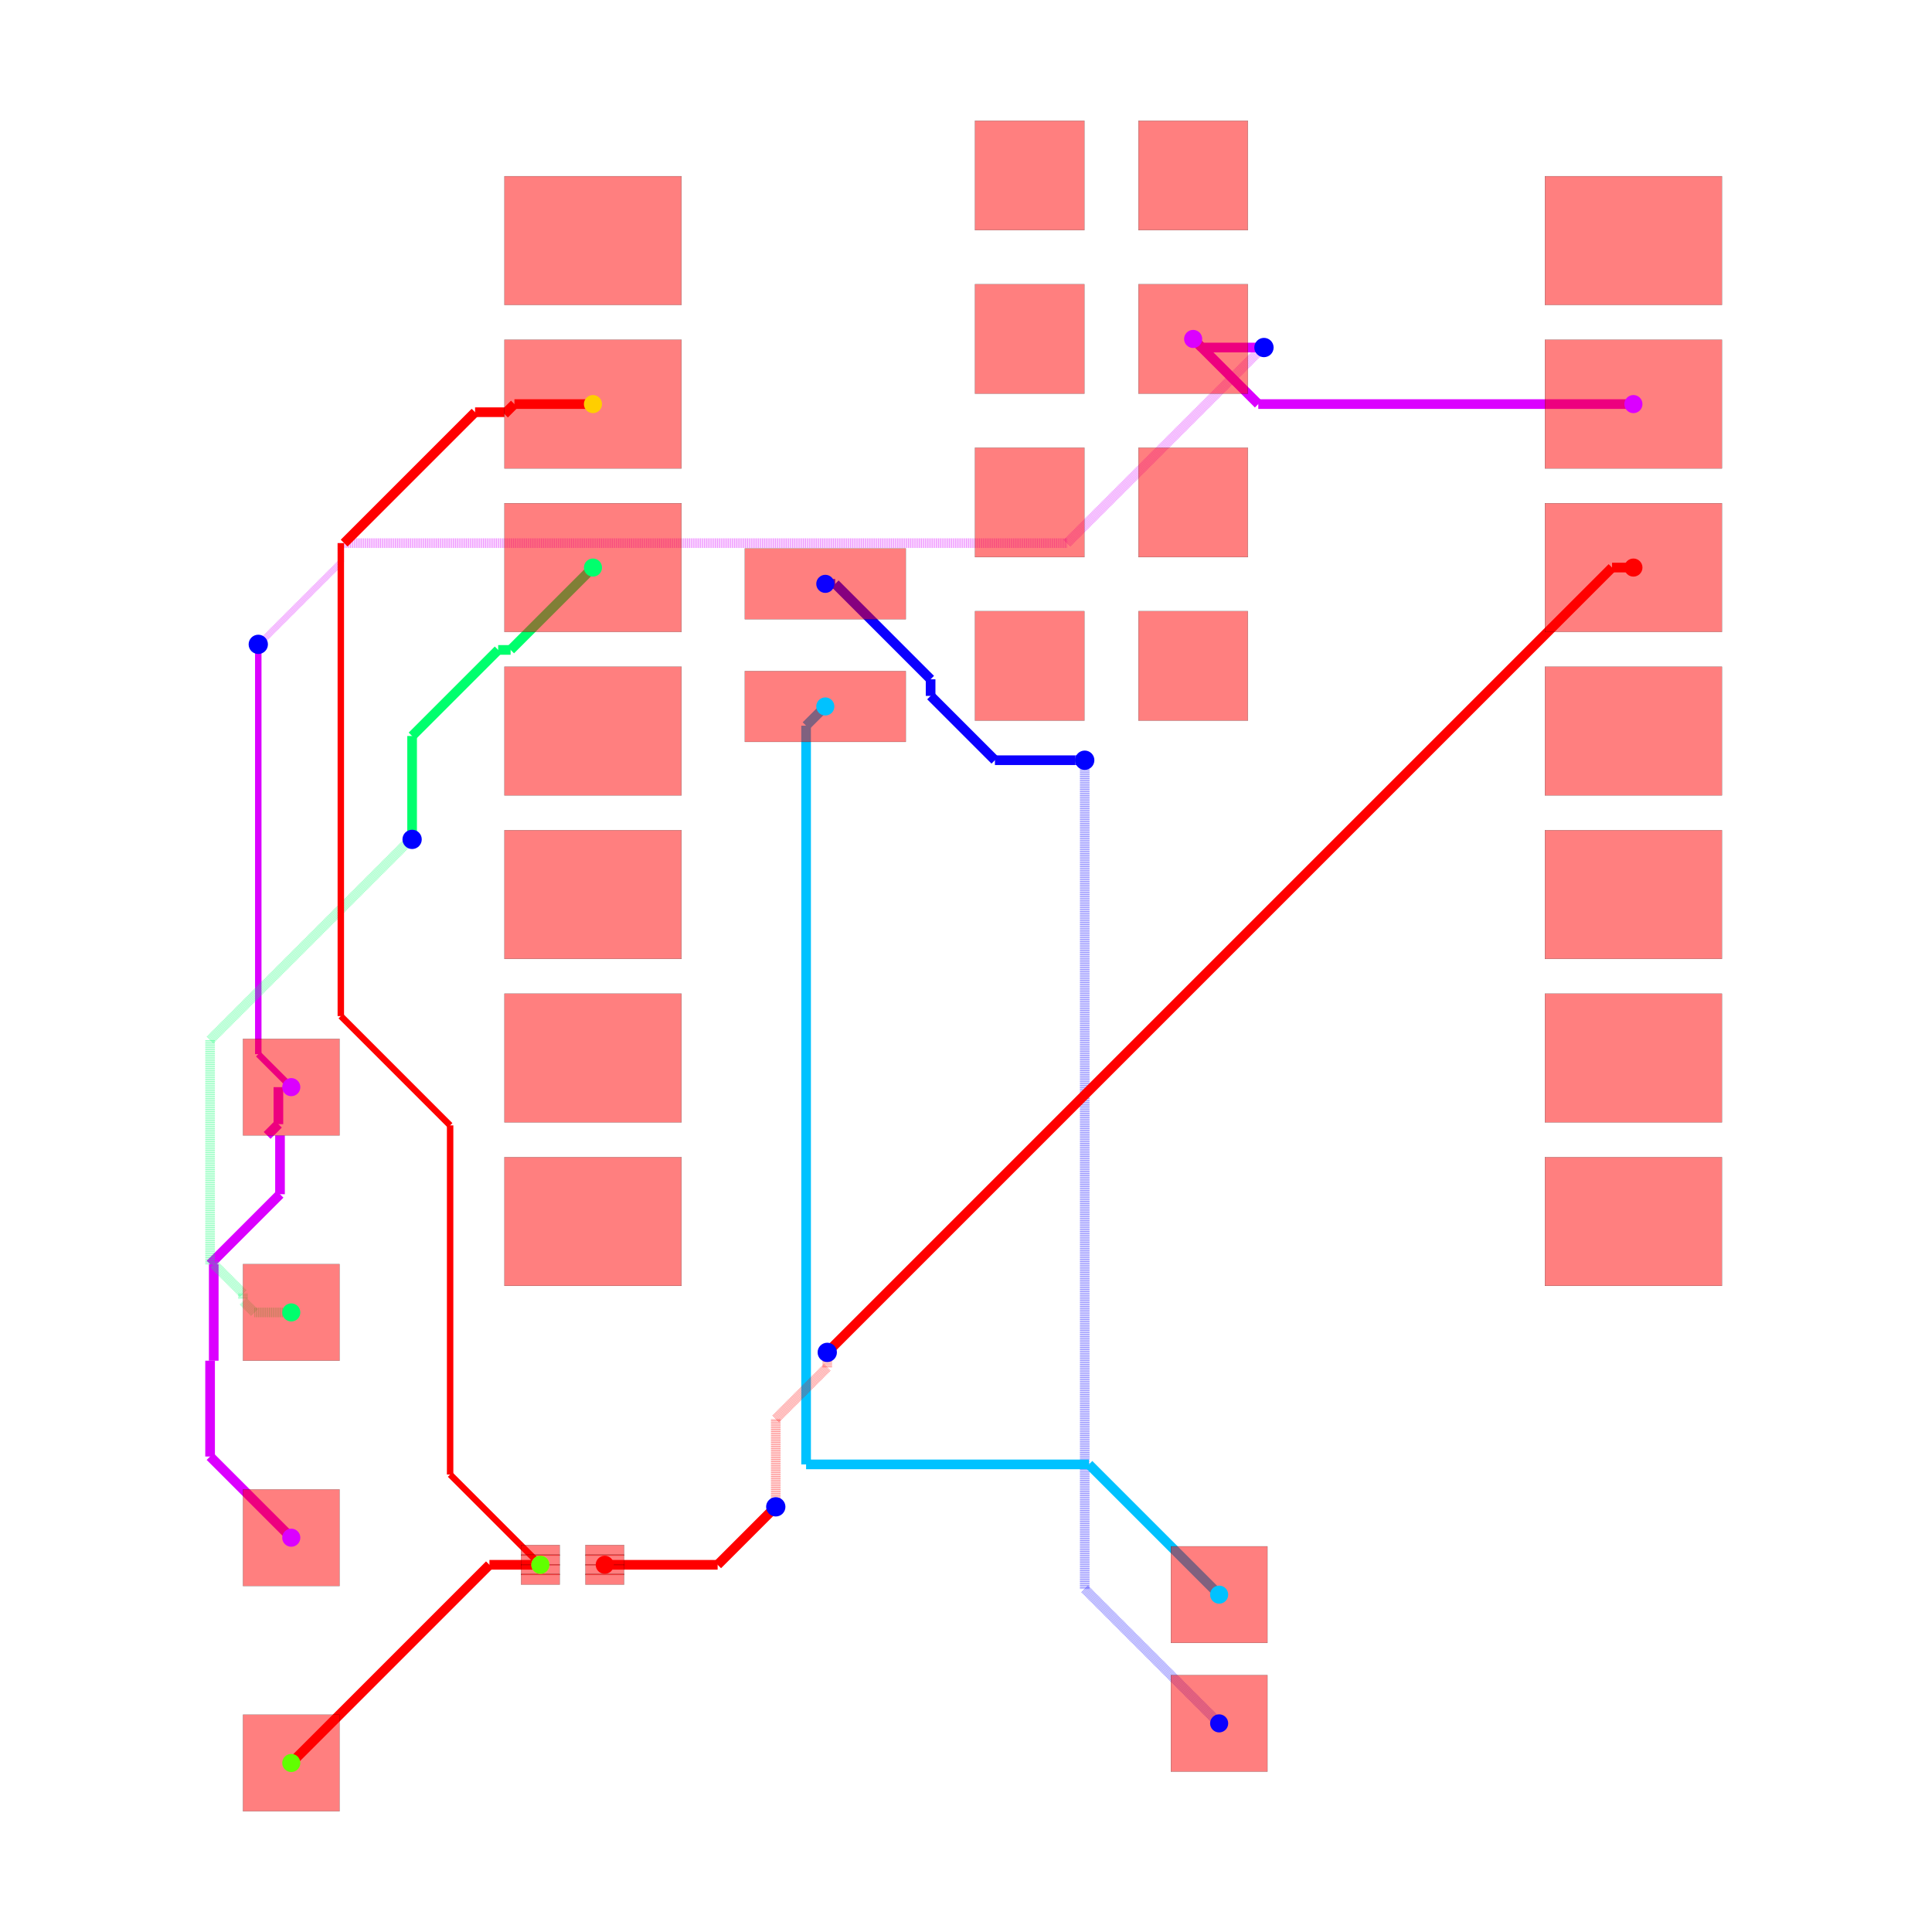
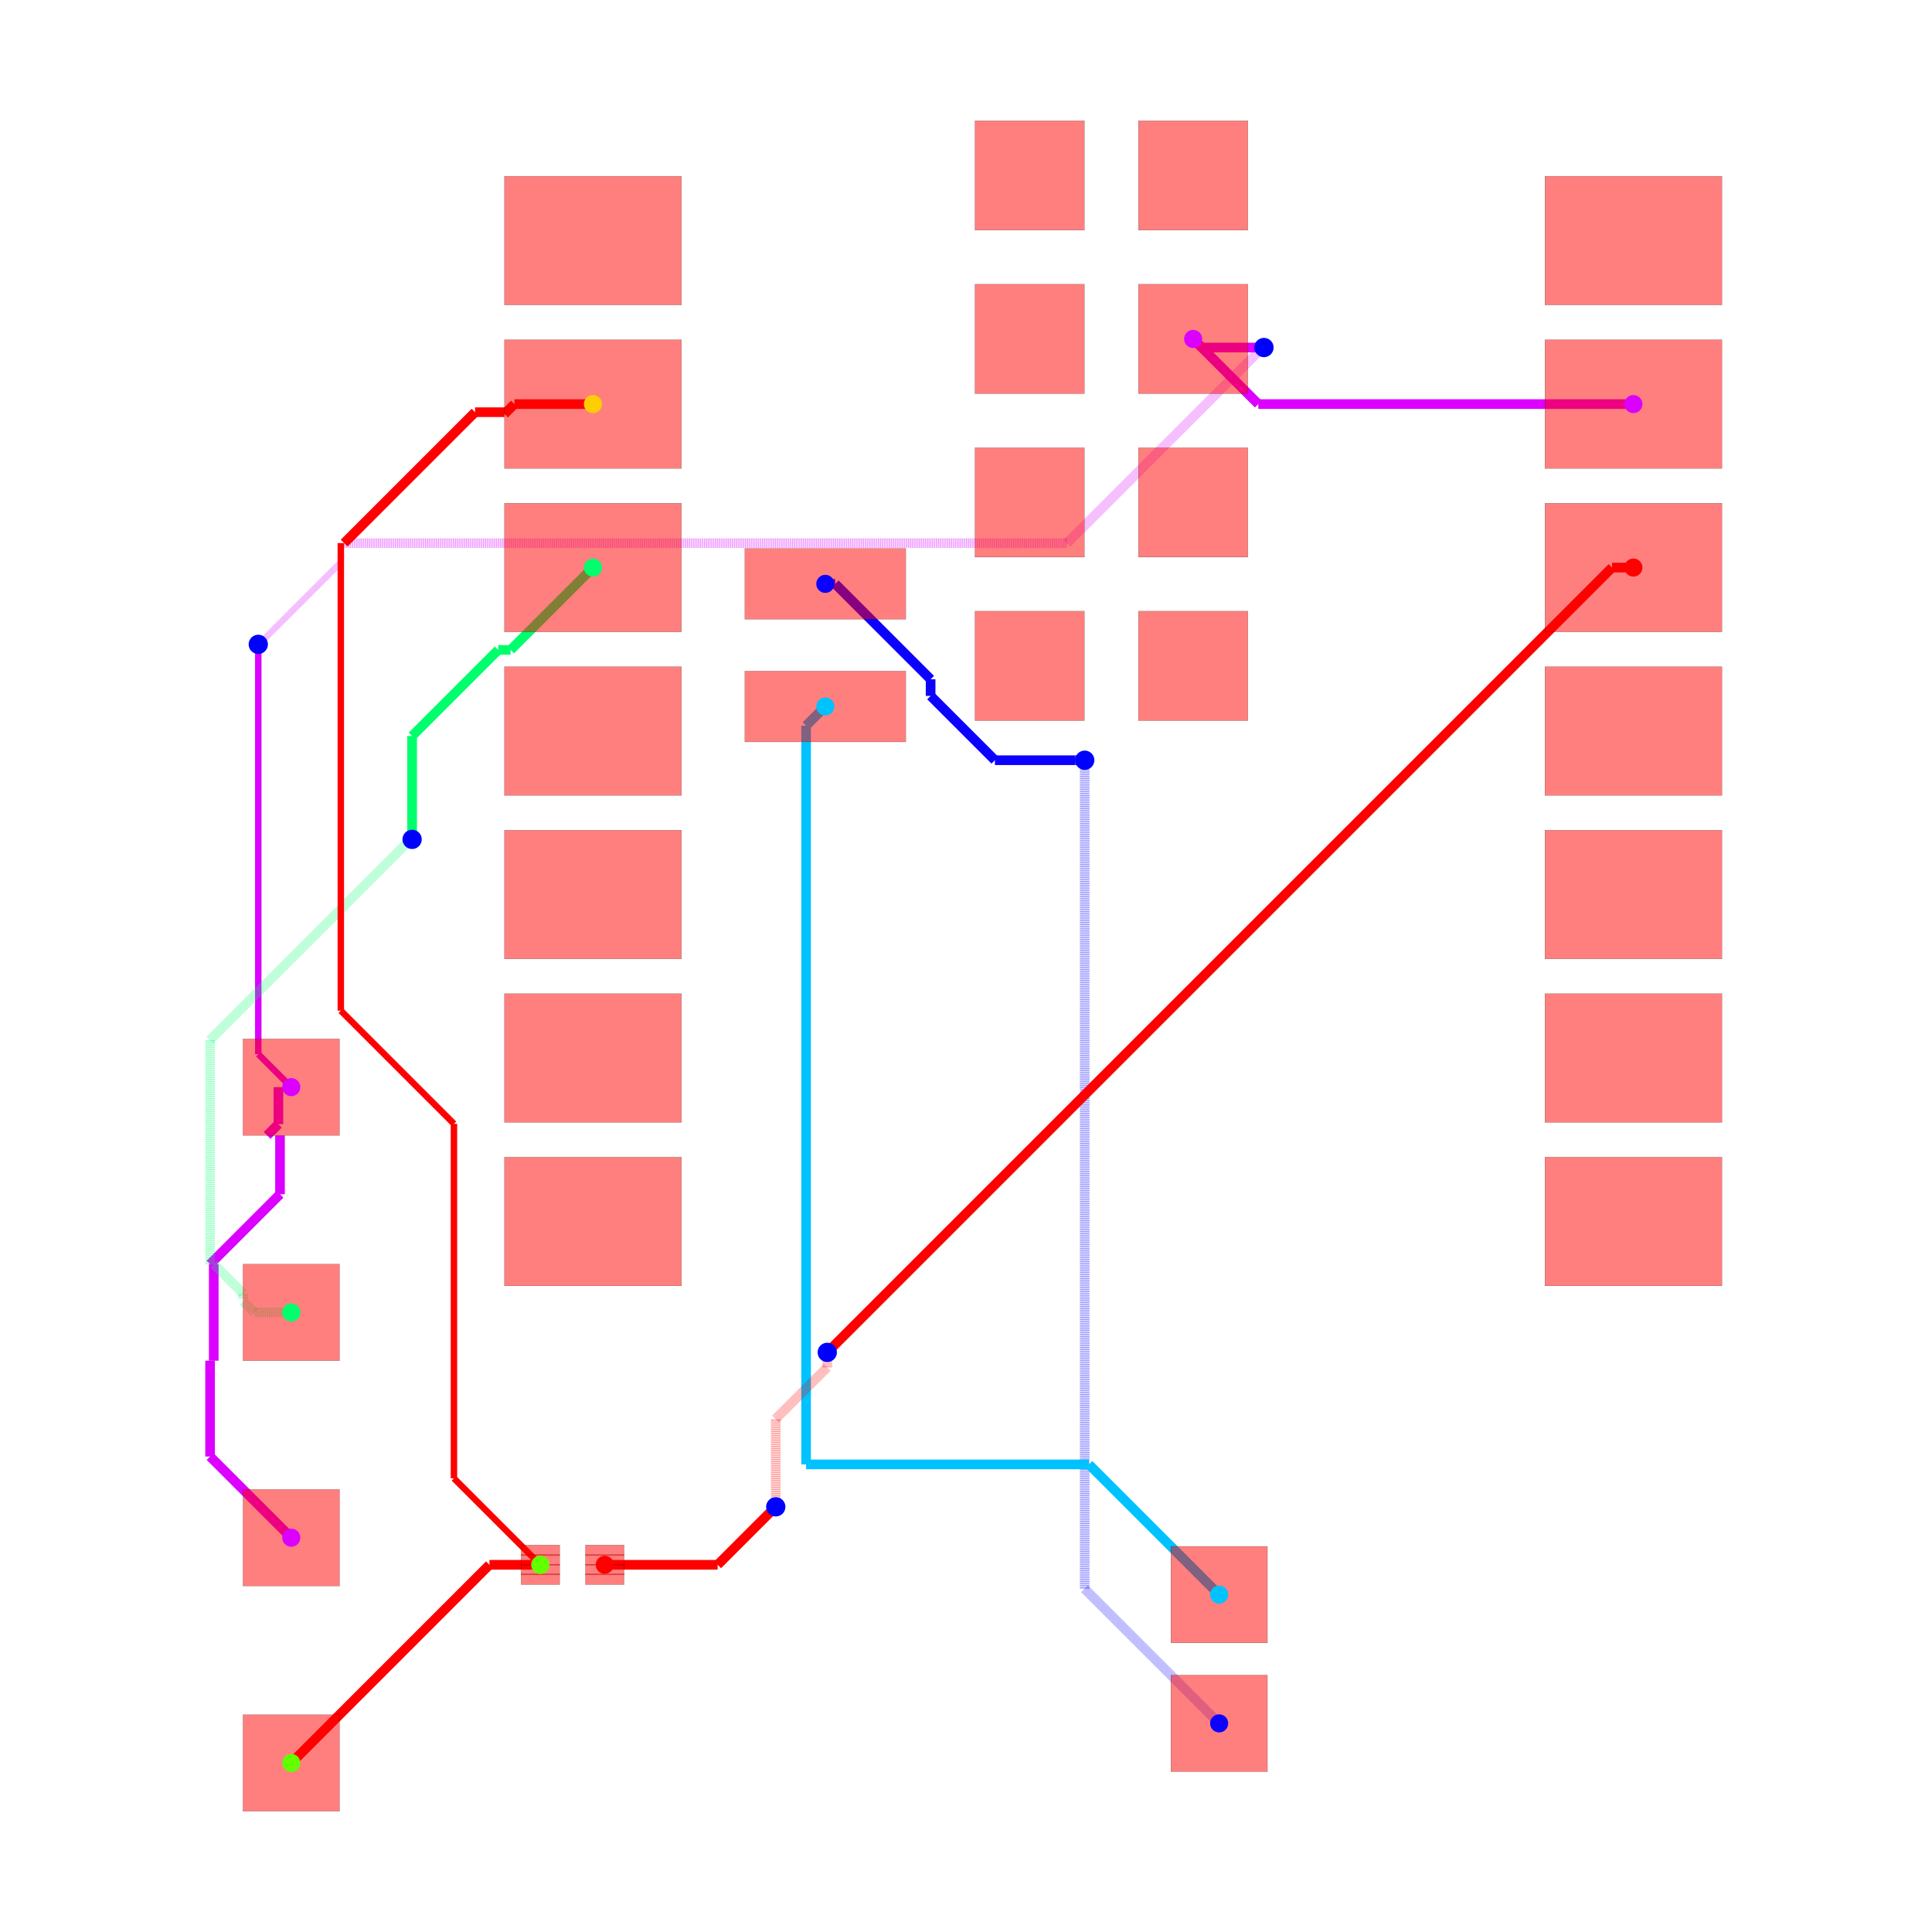
<svg xmlns="http://www.w3.org/2000/svg" width="640" height="640" viewBox="0 0 640 640">
  <rect width="100%" height="100%" fill="white" />
  <g>
    <polyline data-points="10.124772,9.533000000000001 4.296771999999999,9.533000000000001" data-type="line" data-label="" points="541.089,133.858 416.826,133.858" fill="none" stroke="hsl(291.429, 100%, 50%)" stroke-width="3.198" />
  </g>
  <g>
    <polyline data-points="4.296771999999999,9.533000000000001 3.2847720000000002,10.545" data-type="line" data-label="" points="416.826,133.858 395.249,112.28" fill="none" stroke="hsl(291.429, 100%, 50%)" stroke-width="3.198" />
  </g>
  <g>
    <polyline data-points="-10.927385294299684,-1.079453643315949 -10.927385294299684,-1.6544538216579736" data-type="line" data-label="" points="92.223,360.132 92.223,372.392" fill="none" stroke="hsl(291.429, 100%, 50%)" stroke-width="3.198" />
  </g>
  <g>
    <polyline data-points="-10.927385294299684,-1.6544538216579736 -11.102385294299685,-1.8294538216579743" data-type="line" data-label="" points="92.223,372.392 88.492,376.123" fill="none" stroke="hsl(291.429, 100%, 50%)" stroke-width="3.198" />
  </g>
  <g>
    <polyline data-points="-11.931880555555555,-5.329454 -11.931880555555555,-3.8294540000000006" data-type="line" data-label="" points="70.806,450.749 70.806,418.766" fill="none" stroke="hsl(291.429, 100%, 50%)" stroke-width="3.198" />
  </g>
  <g>
    <polyline data-points="-11.931880555555555,-3.8294540000000006 -11.931880555555555,-3.8294540000000006" data-type="line" data-label="" points="70.806,418.766 70.806,418.766" fill="none" stroke="hsl(291.429, 100%, 50%)" stroke-width="3.198" />
  </g>
  <g>
    <polyline data-points="-10.902385294299686,-1.8294538216579743 -10.902385294299686,-2.7431467942996868" data-type="line" data-label="" points="92.756,376.123 92.756,395.605" fill="none" stroke="hsl(291.429, 100%, 50%)" stroke-width="3.198" />
  </g>
  <g>
    <polyline data-points="-10.902385294299686,-2.7431467942996868 -11.988692499999999,-3.829454" data-type="line" data-label="" points="92.756,395.605 69.594,418.766" fill="none" stroke="hsl(291.429, 100%, 50%)" stroke-width="3.198" />
  </g>
  <g>
    <polyline data-points="-11.988692499999999,-5.329454 -11.988692499999999,-6.818146437615635" data-type="line" data-label="" points="69.594,450.749 69.594,482.49" fill="none" stroke="hsl(291.429, 100%, 50%)" stroke-width="3.198" />
  </g>
  <g>
    <polyline data-points="-11.988692499999999,-6.818146437615635 -10.727385294299685,-8.079453643315949" data-type="line" data-label="" points="69.594,482.49 96.487,509.383" fill="none" stroke="hsl(291.429, 100%, 50%)" stroke-width="3.198" />
  </g>
  <g>
    <polyline data-points="-9.957614,7.372842 -9.957614,7.073586506399378" data-type="line" data-label="" points="112.9,179.916 112.9,186.296" fill="none" stroke="rgba(217,0,255,0.5)" stroke-width="2.132" stroke-dasharray="0.2 0.2" />
  </g>
  <g>
    <polyline data-points="-9.957614,7.073586506399378 -11.160154271882279,5.871046234517099" data-type="line" data-label="" points="112.9,186.296 87.26,211.936" fill="none" stroke="rgba(217,0,255,0.5)" stroke-width="2.132" stroke-dasharray="0.2 0.2" />
  </g>
  <g>
    <polyline data-points="-11.160154271882279,5.871046234517099 -11.24,5.8" data-type="line" data-label="" points="87.26,211.936 85.558,213.451" fill="none" stroke="rgba(217,0,255,0.5)" stroke-width="2.132" stroke-dasharray="0.2 0.2" />
  </g>
  <g>
    <polyline data-points="-11.24,5.8 -11.24,-0.5668389376156338" data-type="line" data-label="" points="85.558,213.451 85.558,349.202" fill="none" stroke="hsl(291.429, 100%, 50%)" stroke-width="2.132" />
  </g>
  <g>
    <polyline data-points="-11.24,-0.5668389376156338 -10.727385294299685,-1.079453643315949" data-type="line" data-label="" points="85.558,349.202 96.487,360.132" fill="none" stroke="hsl(291.429, 100%, 50%)" stroke-width="2.132" />
  </g>
  <g>
    <polyline data-points="-9.90572857142857,7.3728419999999995 1.326144894046224,7.3728419999999995" data-type="line" data-label="" points="114.006,179.916 353.488,179.916" fill="none" stroke="rgba(217,0,255,0.5)" stroke-width="3.198" stroke-dasharray="0.2 0.2" />
  </g>
  <g>
    <polyline data-points="1.326144894046224,7.3728419999999995 4.344095884604521,10.390792990558296" data-type="line" data-label="" points="353.488,179.916 417.835,115.568" fill="none" stroke="rgba(217,0,255,0.5)" stroke-width="3.198" stroke-dasharray="0.2 0.2" />
  </g>
  <g>
    <polyline data-points="4.344095884604521,10.390792990558296 4.384772,10.411666666666669" data-type="line" data-label="" points="417.835,115.568 418.703,115.123" fill="none" stroke="rgba(217,0,255,0.5)" stroke-width="3.198" stroke-dasharray="0.2 0.2" />
  </g>
  <g>
    <polyline data-points="4.384772,10.411666666666669 3.4181053333333313,10.411666666666669" data-type="line" data-label="" points="418.703,115.123 398.092,115.123" fill="none" stroke="hsl(291.429, 100%, 50%)" stroke-width="3.198" />
  </g>
  <g>
    <polyline data-points="3.4181053333333313,10.411666666666669 3.2847720000000002,10.545" data-type="line" data-label="" points="398.092,115.123 395.249,112.28" fill="none" stroke="hsl(291.429, 100%, 50%)" stroke-width="3.198" />
  </g>
  <g>
    <polyline data-points="-2.4302279999999996,6.74 -2.2768644929522828,6.74" data-type="line" data-label="" points="273.396,193.409 276.666,193.409" fill="none" stroke="hsl(242.857, 100%, 50%)" stroke-width="3.198" />
  </g>
  <g>
    <polyline data-points="-2.2768644929522828,6.74 -0.7943886527408757,5.257524159788593" data-type="line" data-label="" points="276.666,193.409 308.275,225.018" fill="none" stroke="hsl(242.857, 100%, 50%)" stroke-width="3.198" />
  </g>
  <g>
    <polyline data-points="-0.7943886527408757,5.257524159788593 -0.7943886527408757,4.999222512382117" data-type="line" data-label="" points="308.275,225.018 308.275,230.525" fill="none" stroke="hsl(242.857, 100%, 50%)" stroke-width="3.198" />
  </g>
  <g>
    <polyline data-points="-0.7943886527408757,4.999222512382117 0.20483385964123993,4.000000000000001" data-type="line" data-label="" points="308.275,230.525 329.58,251.83" fill="none" stroke="hsl(242.857, 100%, 50%)" stroke-width="3.198" />
  </g>
  <g>
    <polyline data-points="0.20483385964123993,4.000000000000001 1.4545000524077683,4.000000000000001" data-type="line" data-label="" points="329.58,251.83 356.225,251.83" fill="none" stroke="hsl(242.857, 100%, 50%)" stroke-width="3.198" />
  </g>
  <g>
    <polyline data-points="1.4545000524077683,4.000000000000001 1.4545000524077683,4.000000000000001" data-type="line" data-label="" points="356.225,251.83 356.225,251.83" fill="none" stroke="hsl(242.857, 100%, 50%)" stroke-width="3.198" />
  </g>
  <g>
    <polyline data-points="1.4545000524077683,4.000000000000001 1.6,4.000000000000001" data-type="line" data-label="" points="356.225,251.83 359.327,251.83" fill="none" stroke="hsl(242.857, 100%, 50%)" stroke-width="3.198" />
  </g>
  <g>
    <polyline data-points="1.6,4.000000000000001 1.6,-8.875642031940636" data-type="line" data-label="" points="359.327,251.83 359.327,526.359" fill="none" stroke="rgba(8,0,255,0.5)" stroke-width="3.198" stroke-dasharray="0.2 0.2" />
  </g>
  <g>
    <polyline data-points="1.6,-8.875642031940636 3.6885631738662035,-10.96420520580684" data-type="line" data-label="" points="359.327,526.359 403.858,570.891" fill="none" stroke="rgba(8,0,255,0.5)" stroke-width="3.198" stroke-dasharray="0.2 0.2" />
  </g>
  <g>
    <polyline data-points="-2.4302279999999996,4.835 -2.7288879610019974,4.536340038998002" data-type="line" data-label="" points="273.396,234.026 267.028,240.394" fill="none" stroke="hsl(194.286, 100%, 50%)" stroke-width="3.198" />
  </g>
  <g>
    <polyline data-points="-2.7288879610019974,4.536340038998002 -2.7288879610019974,-6.9406201982908975" data-type="line" data-label="" points="267.028,240.394 267.028,485.101" fill="none" stroke="hsl(194.286, 100%, 50%)" stroke-width="3.198" />
  </g>
  <g>
    <polyline data-points="-2.7288879610019974,-6.9406201982908975 1.6649781663502612,-6.9406201982908975" data-type="line" data-label="" points="267.028,485.101 360.712,485.101" fill="none" stroke="hsl(194.286, 100%, 50%)" stroke-width="3.198" />
  </g>
  <g>
    <polyline data-points="1.6649781663502612,-6.9406201982908975 3.6885631738662035,-8.96420520580684" data-type="line" data-label="" points="360.712,485.101 403.858,528.248" fill="none" stroke="hsl(194.286, 100%, 50%)" stroke-width="3.198" />
  </g>
  <g>
    <polyline data-points="-10.727385294299685,-4.579453643315949 -11.30238538493921,-4.579453643315949" data-type="line" data-label="" points="96.487,434.758 84.227,434.758" fill="none" stroke="rgba(0,255,106,0.5)" stroke-width="3.198" stroke-dasharray="0.2 0.2" />
  </g>
  <g>
    <polyline data-points="-11.30238538493921,-4.579453643315949 -11.477385147149842,-4.404453881105317" data-type="line" data-label="" points="84.227,434.758 80.496,431.026" fill="none" stroke="rgba(0,255,106,0.5)" stroke-width="3.198" stroke-dasharray="0.2 0.2" />
  </g>
  <g>
    <polyline data-points="-11.477385,-4.365168285714286 -11.477385,-4.283949555555555" data-type="line" data-label="" points="80.496,430.189 80.496,428.457" fill="none" stroke="rgba(0,255,106,0.5)" stroke-width="3.198" stroke-dasharray="0.2 0.2" />
  </g>
  <g>
    <polyline data-points="-11.477385,-4.283949555555555 -11.931880555555555,-3.8294540000000006" data-type="line" data-label="" points="80.496,428.457 70.806,418.766" fill="none" stroke="rgba(0,255,106,0.5)" stroke-width="3.198" stroke-dasharray="0.2 0.2" />
  </g>
  <g>
    <polyline data-points="-11.988692499999999,-3.829454 -11.988692499999999,-0.3451314379438104" data-type="line" data-label="" points="69.594,418.766 69.594,344.475" fill="none" stroke="rgba(0,255,106,0.5)" stroke-width="3.198" stroke-dasharray="0.2 0.2" />
  </g>
  <g>
    <polyline data-points="-11.988692499999999,-0.3451314379438104 -8.920561291763647,2.7229997702925415" data-type="line" data-label="" points="69.594,344.475 135.012,279.058" fill="none" stroke="rgba(0,255,106,0.5)" stroke-width="3.198" stroke-dasharray="0.2 0.2" />
  </g>
  <g>
    <polyline data-points="-8.920561291763647,2.7229997702925415 -8.85,2.77" data-type="line" data-label="" points="135.012,279.058 136.516,278.056" fill="none" stroke="rgba(0,255,106,0.5)" stroke-width="3.198" stroke-dasharray="0.2 0.2" />
  </g>
  <g>
    <polyline data-points="-8.85,2.77 -8.85,4.3762546590549745" data-type="line" data-label="" points="136.516,278.056 136.516,243.808" fill="none" stroke="hsl(145.714, 100%, 50%)" stroke-width="3.198" />
  </g>
  <g>
    <polyline data-points="-8.85,4.3762546590549745 -7.51267451298788,5.713580146067094" data-type="line" data-label="" points="136.516,243.808 165.03,215.294" fill="none" stroke="hsl(145.714, 100%, 50%)" stroke-width="3.198" />
  </g>
  <g>
    <polyline data-points="-7.51267451298788,5.713580146067094 -7.3196478539329055,5.713580146067094" data-type="line" data-label="" points="165.03,215.294 169.146,215.294" fill="none" stroke="hsl(145.714, 100%, 50%)" stroke-width="3.198" />
  </g>
  <g>
    <polyline data-points="-7.3196478539329055,5.713580146067094 -6.040227999999999,6.993" data-type="line" data-label="" points="169.146,215.294 196.425,188.015" fill="none" stroke="hsl(145.714, 100%, 50%)" stroke-width="3.198" />
  </g>
  <g>
    <polyline data-points="-6.856893060790263,-8.500436101920712 -7.6483677529044485,-8.500436101920712" data-type="line" data-label="" points="179.012,518.359 162.137,518.359" fill="none" stroke="red" stroke-width="3.198" />
  </g>
  <g>
    <polyline data-points="-7.6483677529044485,-8.500436101920712 -10.727385294299685,-11.579453643315949" data-type="line" data-label="" points="162.137,518.359 96.487,584.009" fill="none" stroke="red" stroke-width="3.198" />
  </g>
  <g>
    <polyline data-points="-6.040227999999999,9.533000000000001 -7.260228000000001,9.533000000000001" data-type="line" data-label="" points="196.425,133.858 170.413,133.858" fill="none" stroke="red" stroke-width="3.198" />
  </g>
  <g>
    <polyline data-points="-7.260228000000001,9.533000000000001 -7.415228,9.378000000000002" data-type="line" data-label="" points="170.413,133.858 167.108,137.163" fill="none" stroke="red" stroke-width="3.198" />
  </g>
  <g>
    <polyline data-points="-7.415228,9.4067508 -7.87181977142857,9.4067508" data-type="line" data-label="" points="167.108,136.549 157.373,136.549" fill="none" stroke="red" stroke-width="3.198" />
  </g>
  <g>
    <polyline data-points="-7.87181977142857,9.4067508 -9.90572857142857,7.3728419999999995" data-type="line" data-label="" points="157.373,136.549 114.006,179.916" fill="none" stroke="red" stroke-width="3.198" />
  </g>
  <g>
-     <polyline data-points="-9.957614,7.372842 -9.957614,0.02455282541845727" data-type="line" data-label="" points="112.9,179.916 112.9,336.593" fill="none" stroke="red" stroke-width="2.132" />
-   </g>
-   <g>
-     <polyline data-points="-9.957614,0.02455282541845727 -8.259416309194357,-1.6736448653871852" data-type="line" data-label="" points="112.9,336.593 149.108,372.801" fill="none" stroke="red" stroke-width="2.132" />
-   </g>
-   <g>
-     <polyline data-points="-8.259416309194357,-1.6736448653871852 -8.259416309194357,-7.097912853516618" data-type="line" data-label="" points="149.108,372.801 149.108,488.455" fill="none" stroke="red" stroke-width="2.132" />
-   </g>
-   <g>
-     <polyline data-points="-8.259416309194357,-7.097912853516618 -6.856893060790263,-8.500436101920712" data-type="line" data-label="" points="149.108,488.455 179.012,518.359" fill="none" stroke="red" stroke-width="2.132" />
+     <polyline data-points="-9.957614,7.372842 -9.957614,0.10860505539617193" data-type="line" data-label="" points="112.9,179.916 112.9,334.801" fill="none" stroke="red" stroke-width="2.132" />
+   </g>
+   <g>
+     <polyline data-points="-9.957614,0.10860505539617193 -8.2,-1.6490089446038283" data-type="line" data-label="" points="112.9,334.801 150.375,372.276" fill="none" stroke="red" stroke-width="2.132" />
+   </g>
+   <g>
+     <polyline data-points="-8.2,-1.6490089446038283 -8.2,-7.157329162710976" data-type="line" data-label="" points="150.375,372.276 150.375,489.722" fill="none" stroke="red" stroke-width="2.132" />
+   </g>
+   <g>
+     <polyline data-points="-8.2,-7.157329162710976 -6.856893060790263,-8.500436101920712" data-type="line" data-label="" points="150.375,489.722 179.012,518.359" fill="none" stroke="red" stroke-width="2.132" />
  </g>
  <g>
    <polyline data-points="-5.856893060790263,-8.500436101920712 -4.103071387813623,-8.500436101920712" data-type="line" data-label="" points="200.334,518.359 237.728,518.359" fill="none" stroke="hsl(0, 100%, 50%)" stroke-width="3.198" />
  </g>
  <g>
    <polyline data-points="-4.103071387813623,-8.500436101920712 -3.2210822871432843,-7.618447001250374" data-type="line" data-label="" points="237.728,518.359 256.534,499.554" fill="none" stroke="hsl(0, 100%, 50%)" stroke-width="3.198" />
  </g>
  <g>
    <polyline data-points="-3.2210822871432843,-7.618447001250374 -3.200000000000001,-7.6000000000000005" data-type="line" data-label="" points="256.534,499.554 256.983,499.161" fill="none" stroke="hsl(0, 100%, 50%)" stroke-width="3.198" />
  </g>
  <g>
    <polyline data-points="-3.200000000000001,-7.6000000000000005 -3.200000000000001,-6.2322767654442845" data-type="line" data-label="" points="256.983,499.161 256.983,469.998" fill="none" stroke="rgba(255,0,0,0.5)" stroke-width="3.198" stroke-dasharray="0.2 0.2" />
  </g>
  <g>
    <polyline data-points="-3.200000000000001,-6.2322767654442845 -2.4000000000000012,-5.432276765444285" data-type="line" data-label="" points="256.983,469.998 274.04,452.941" fill="none" stroke="rgba(255,0,0,0.5)" stroke-width="3.198" stroke-dasharray="0.2 0.2" />
  </g>
  <g>
    <polyline data-points="-2.4000000000000012,-5.432276765444285 -2.4000000000000012,-5.200000000000001" data-type="line" data-label="" points="274.04,452.941 274.04,447.989" fill="none" stroke="rgba(255,0,0,0.5)" stroke-width="3.198" stroke-dasharray="0.2 0.2" />
  </g>
  <g>
    <polyline data-points="-2.4000000000000012,-5.200000000000001 9.793,6.993" data-type="line" data-label="" points="274.04,447.989 534.015,188.015" fill="none" stroke="hsl(0, 100%, 50%)" stroke-width="3.198" />
  </g>
  <g>
    <polyline data-points="9.793,6.993 10.124772,6.993" data-type="line" data-label="" points="534.015,188.015 541.089,188.015" fill="none" stroke="hsl(0, 100%, 50%)" stroke-width="3.198" />
  </g>
  <g>
    <rect data-type="rect" data-label="" data-x="-5.856893060790263" data-y="-8.275436101920713" x="193.938" y="511.803" width="12.793" height="3.518" fill="rgba(255,0,0,0.5)" stroke="black" stroke-width="0.047" />
  </g>
  <g>
    <rect data-type="rect" data-label="" data-x="-5.856893060790263" data-y="-8.425436101920713" x="193.938" y="515.001" width="12.793" height="3.518" fill="rgba(255,0,0,0.5)" stroke="black" stroke-width="0.047" />
  </g>
  <g>
    <rect data-type="rect" data-label="" data-x="-5.856893060790263" data-y="-8.575436101920712" x="193.938" y="518.199" width="12.793" height="3.518" fill="rgba(255,0,0,0.5)" stroke="black" stroke-width="0.047" />
  </g>
  <g>
    <rect data-type="rect" data-label="" data-x="-5.856893060790263" data-y="-8.725436101920712" x="193.938" y="521.398" width="12.793" height="3.518" fill="rgba(255,0,0,0.5)" stroke="black" stroke-width="0.047" />
  </g>
  <g>
    <rect data-type="rect" data-label="" data-x="-6.856893060790263" data-y="-8.275436101920713" x="172.616" y="511.803" width="12.793" height="3.518" fill="rgba(255,0,0,0.5)" stroke="black" stroke-width="0.047" />
  </g>
  <g>
    <rect data-type="rect" data-label="" data-x="-6.856893060790263" data-y="-8.425436101920713" x="172.616" y="515.001" width="12.793" height="3.518" fill="rgba(255,0,0,0.5)" stroke="black" stroke-width="0.047" />
  </g>
  <g>
    <rect data-type="rect" data-label="" data-x="-6.856893060790263" data-y="-8.575436101920712" x="172.616" y="518.199" width="12.793" height="3.518" fill="rgba(255,0,0,0.5)" stroke="black" stroke-width="0.047" />
  </g>
  <g>
    <rect data-type="rect" data-label="" data-x="-6.856893060790263" data-y="-8.725436101920712" x="172.616" y="521.398" width="12.793" height="3.518" fill="rgba(255,0,0,0.5)" stroke="black" stroke-width="0.047" />
  </g>
  <g>
    <rect data-type="rect" data-label="" data-x="-6.040227999999999" data-y="12.073" x="167.108" y="58.379" width="58.634" height="42.643" fill="rgba(255,0,0,0.5)" stroke="black" stroke-width="0.047" />
  </g>
  <g>
    <rect data-type="rect" data-label="" data-x="-6.040227999999999" data-y="9.533000000000001" x="167.108" y="112.536" width="58.634" height="42.643" fill="rgba(255,0,0,0.5)" stroke="black" stroke-width="0.047" />
  </g>
  <g>
    <rect data-type="rect" data-label="" data-x="-6.040227999999999" data-y="6.993" x="167.108" y="166.693" width="58.634" height="42.643" fill="rgba(255,0,0,0.5)" stroke="black" stroke-width="0.047" />
  </g>
  <g>
    <rect data-type="rect" data-label="" data-x="-6.040227999999999" data-y="4.453" x="167.108" y="220.85" width="58.634" height="42.643" fill="rgba(255,0,0,0.5)" stroke="black" stroke-width="0.047" />
  </g>
  <g>
    <rect data-type="rect" data-label="" data-x="-6.040227999999999" data-y="1.9129999999999998" x="167.108" y="275.007" width="58.634" height="42.643" fill="rgba(255,0,0,0.5)" stroke="black" stroke-width="0.047" />
  </g>
  <g>
    <rect data-type="rect" data-label="" data-x="-6.040227999999999" data-y="-0.6269999999999998" x="167.108" y="329.163" width="58.634" height="42.643" fill="rgba(255,0,0,0.5)" stroke="black" stroke-width="0.047" />
  </g>
  <g>
    <rect data-type="rect" data-label="" data-x="-6.040227999999999" data-y="-3.167" x="167.108" y="383.32" width="58.634" height="42.643" fill="rgba(255,0,0,0.5)" stroke="black" stroke-width="0.047" />
  </g>
  <g>
    <rect data-type="rect" data-label="" data-x="10.124772" data-y="-3.167" x="511.771" y="383.32" width="58.634" height="42.643" fill="rgba(255,0,0,0.5)" stroke="black" stroke-width="0.047" />
  </g>
  <g>
    <rect data-type="rect" data-label="" data-x="10.124772" data-y="-0.6269999999999998" x="511.771" y="329.163" width="58.634" height="42.643" fill="rgba(255,0,0,0.5)" stroke="black" stroke-width="0.047" />
  </g>
  <g>
    <rect data-type="rect" data-label="" data-x="10.124772" data-y="1.9129999999999998" x="511.771" y="275.007" width="58.634" height="42.643" fill="rgba(255,0,0,0.5)" stroke="black" stroke-width="0.047" />
  </g>
  <g>
    <rect data-type="rect" data-label="" data-x="10.124772" data-y="4.453" x="511.771" y="220.85" width="58.634" height="42.643" fill="rgba(255,0,0,0.5)" stroke="black" stroke-width="0.047" />
  </g>
  <g>
    <rect data-type="rect" data-label="" data-x="10.124772" data-y="6.993" x="511.771" y="166.693" width="58.634" height="42.643" fill="rgba(255,0,0,0.5)" stroke="black" stroke-width="0.047" />
  </g>
  <g>
    <rect data-type="rect" data-label="" data-x="10.124772" data-y="9.533000000000001" x="511.771" y="112.536" width="58.634" height="42.643" fill="rgba(255,0,0,0.5)" stroke="black" stroke-width="0.047" />
  </g>
  <g>
    <rect data-type="rect" data-label="" data-x="10.124772" data-y="12.073" x="511.771" y="58.379" width="58.634" height="42.643" fill="rgba(255,0,0,0.5)" stroke="black" stroke-width="0.047" />
  </g>
  <g>
    <rect data-type="rect" data-label="" data-x="-2.4302279999999996" data-y="4.835" x="246.744" y="222.3" width="53.304" height="23.454" fill="rgba(255,0,0,0.5)" stroke="black" stroke-width="0.047" />
  </g>
  <g>
    <rect data-type="rect" data-label="" data-x="-2.4302279999999996" data-y="6.74" x="246.744" y="181.682" width="53.304" height="23.454" fill="rgba(255,0,0,0.5)" stroke="black" stroke-width="0.047" />
  </g>
  <g>
    <rect data-type="rect" data-label="" data-x="0.7447720000000002" data-y="13.085" x="322.969" y="40" width="36.247" height="36.247" fill="rgba(255,0,0,0.5)" stroke="black" stroke-width="0.047" />
  </g>
  <g>
    <rect data-type="rect" data-label="" data-x="3.2847720000000002" data-y="13.085" x="377.126" y="40" width="36.247" height="36.247" fill="rgba(255,0,0,0.5)" stroke="black" stroke-width="0.047" />
  </g>
  <g>
    <rect data-type="rect" data-label="" data-x="0.7447720000000002" data-y="10.545" x="322.969" y="94.157" width="36.247" height="36.247" fill="rgba(255,0,0,0.5)" stroke="black" stroke-width="0.047" />
  </g>
  <g>
    <rect data-type="rect" data-label="" data-x="3.2847720000000002" data-y="10.545" x="377.126" y="94.157" width="36.247" height="36.247" fill="rgba(255,0,0,0.5)" stroke="black" stroke-width="0.047" />
  </g>
  <g>
    <rect data-type="rect" data-label="" data-x="0.7447720000000002" data-y="8.004999999999999" x="322.969" y="148.314" width="36.247" height="36.247" fill="rgba(255,0,0,0.5)" stroke="black" stroke-width="0.047" />
  </g>
  <g>
    <rect data-type="rect" data-label="" data-x="3.2847720000000002" data-y="8.004999999999999" x="377.126" y="148.314" width="36.247" height="36.247" fill="rgba(255,0,0,0.5)" stroke="black" stroke-width="0.047" />
  </g>
  <g>
    <rect data-type="rect" data-label="" data-x="0.7447720000000002" data-y="5.465" x="322.969" y="202.471" width="36.247" height="36.247" fill="rgba(255,0,0,0.5)" stroke="black" stroke-width="0.047" />
  </g>
  <g>
    <rect data-type="rect" data-label="" data-x="3.2847720000000002" data-y="5.465" x="377.126" y="202.471" width="36.247" height="36.247" fill="rgba(255,0,0,0.5)" stroke="black" stroke-width="0.047" />
  </g>
  <g>
    <rect data-type="rect" data-label="" data-x="3.6885631738662035" data-y="-10.96420520580684" x="387.867" y="554.9" width="31.982" height="31.982" fill="rgba(255,0,0,0.5)" stroke="black" stroke-width="0.047" />
  </g>
  <g>
    <rect data-type="rect" data-label="" data-x="3.6885631738662035" data-y="-8.96420520580684" x="387.867" y="512.256" width="31.982" height="31.982" fill="rgba(255,0,0,0.5)" stroke="black" stroke-width="0.047" />
  </g>
  <g>
    <rect data-type="rect" data-label="" data-x="-10.727385294299685" data-y="-11.579453643315949" x="80.496" y="568.018" width="31.982" height="31.982" fill="rgba(255,0,0,0.5)" stroke="black" stroke-width="0.047" />
  </g>
  <g>
    <rect data-type="rect" data-label="" data-x="-10.727385294299685" data-y="-8.079453643315949" x="80.496" y="493.392" width="31.982" height="31.982" fill="rgba(255,0,0,0.5)" stroke="black" stroke-width="0.047" />
  </g>
  <g>
    <rect data-type="rect" data-label="" data-x="-10.727385294299685" data-y="-4.579453643315949" x="80.496" y="418.766" width="31.982" height="31.982" fill="rgba(255,0,0,0.5)" stroke="black" stroke-width="0.047" />
  </g>
  <g>
    <rect data-type="rect" data-label="" data-x="-10.727385294299685" data-y="-1.079453643315949" x="80.496" y="344.141" width="31.982" height="31.982" fill="rgba(255,0,0,0.5)" stroke="black" stroke-width="0.047" />
  </g>
  <circle data-type="circle" data-label="" data-x="-11.24" data-y="5.8" cx="85.558" cy="213.451" r="3.198" fill="blue" stroke="none" stroke-width="0.047" />
  <circle data-type="circle" data-label="" data-x="4.384772" data-y="10.411666666666669" cx="418.703" cy="115.123" r="3.198" fill="blue" stroke="none" stroke-width="0.047" />
  <circle data-type="circle" data-label="" data-x="1.6" data-y="4.000000000000001" cx="359.327" cy="251.83" r="3.198" fill="blue" stroke="none" stroke-width="0.047" />
  <circle data-type="circle" data-label="" data-x="-8.85" data-y="2.77" cx="136.516" cy="278.056" r="3.198" fill="blue" stroke="none" stroke-width="0.047" />
  <circle data-type="circle" data-label="" data-x="-3.200000000000001" data-y="-7.6000000000000005" cx="256.983" cy="499.161" r="3.198" fill="blue" stroke="none" stroke-width="0.047" />
  <circle data-type="circle" data-label="" data-x="-2.4000000000000012" data-y="-5.200000000000001" cx="274.04" cy="447.989" r="3.198" fill="blue" stroke="none" stroke-width="0.047" />
  <g>
    <circle data-type="point" data-label="source_trace_2 source_trace_2 top" data-x="10.124772" data-y="6.993" cx="541.089" cy="188.015" r="3" fill="hsl(0, 100%, 50%)" />
  </g>
  <g>
    <circle data-type="point" data-label="source_trace_2 source_trace_2 top" data-x="-5.856893060790263" data-y="-8.500436101920712" cx="200.334" cy="518.359" r="3" fill="hsl(0, 100%, 50%)" />
  </g>
  <g>
    <circle data-type="point" data-label="source_trace_3 source_trace_3 top" data-x="-6.040227999999999" data-y="9.533000000000001" cx="196.425" cy="133.858" r="3" fill="hsl(48.571, 100%, 50%)" />
  </g>
  <g>
    <circle data-type="point" data-label="source_trace_3 source_trace_3 top" data-x="-6.856893060790263" data-y="-8.500436101920712" cx="179.012" cy="518.359" r="3" fill="hsl(48.571, 100%, 50%)" />
  </g>
  <g>
    <circle data-type="point" data-label="source_trace_4 source_trace_4 top" data-x="-6.856893060790263" data-y="-8.500436101920712" cx="179.012" cy="518.359" r="3" fill="hsl(97.143, 100%, 50%)" />
  </g>
  <g>
    <circle data-type="point" data-label="source_trace_4 source_trace_4 top" data-x="-10.727385294299685" data-y="-11.579453643315949" cx="96.487" cy="584.009" r="3" fill="hsl(97.143, 100%, 50%)" />
  </g>
  <g>
    <circle data-type="point" data-label="source_trace_6 source_trace_6 top" data-x="-6.040227999999999" data-y="6.993" cx="196.425" cy="188.015" r="3" fill="hsl(145.714, 100%, 50%)" />
  </g>
  <g>
    <circle data-type="point" data-label="source_trace_6 source_trace_6 top" data-x="-10.727385294299685" data-y="-4.579453643315949" cx="96.487" cy="434.758" r="3" fill="hsl(145.714, 100%, 50%)" />
  </g>
  <g>
    <circle data-type="point" data-label="source_trace_8 source_trace_8 top" data-x="-2.4302279999999996" data-y="4.835" cx="273.396" cy="234.026" r="3" fill="hsl(194.286, 100%, 50%)" />
  </g>
  <g>
    <circle data-type="point" data-label="source_trace_8 source_trace_8 top" data-x="3.6885631738662035" data-y="-8.96420520580684" cx="403.858" cy="528.248" r="3" fill="hsl(194.286, 100%, 50%)" />
  </g>
  <g>
    <circle data-type="point" data-label="source_trace_9 source_trace_9 top" data-x="-2.4302279999999996" data-y="6.74" cx="273.396" cy="193.409" r="3" fill="hsl(242.857, 100%, 50%)" />
  </g>
  <g>
    <circle data-type="point" data-label="source_trace_9 source_trace_9 top" data-x="3.6885631738662035" data-y="-10.96420520580684" cx="403.858" cy="570.891" r="3" fill="hsl(242.857, 100%, 50%)" />
  </g>
  <g>
    <circle data-type="point" data-label="source_net_0 source_net_0 top" data-x="10.124772" data-y="9.533000000000001" cx="541.089" cy="133.858" r="3" fill="hsl(291.429, 100%, 50%)" />
  </g>
  <g>
    <circle data-type="point" data-label="source_net_0 source_net_0 top" data-x="3.2847720000000002" data-y="10.545" cx="395.249" cy="112.28" r="3" fill="hsl(291.429, 100%, 50%)" />
  </g>
  <g>
    <circle data-type="point" data-label="source_net_0 source_net_0 top" data-x="-10.727385294299685" data-y="-8.079453643315949" cx="96.487" cy="509.383" r="3" fill="hsl(291.429, 100%, 50%)" />
  </g>
  <g>
    <circle data-type="point" data-label="source_net_0 source_net_0 top" data-x="-10.727385294299685" data-y="-1.079453643315949" cx="96.487" cy="360.132" r="3" fill="hsl(291.429, 100%, 50%)" />
  </g>
  <g id="crosshair" style="display: none">
    <line id="crosshair-h" y1="0" y2="640" stroke="#666" stroke-width="0.5" />
    <line id="crosshair-v" x1="0" x2="640" stroke="#666" stroke-width="0.5" />
    <text id="coordinates" font-family="monospace" font-size="12" fill="#666" />
  </g>
</svg>
